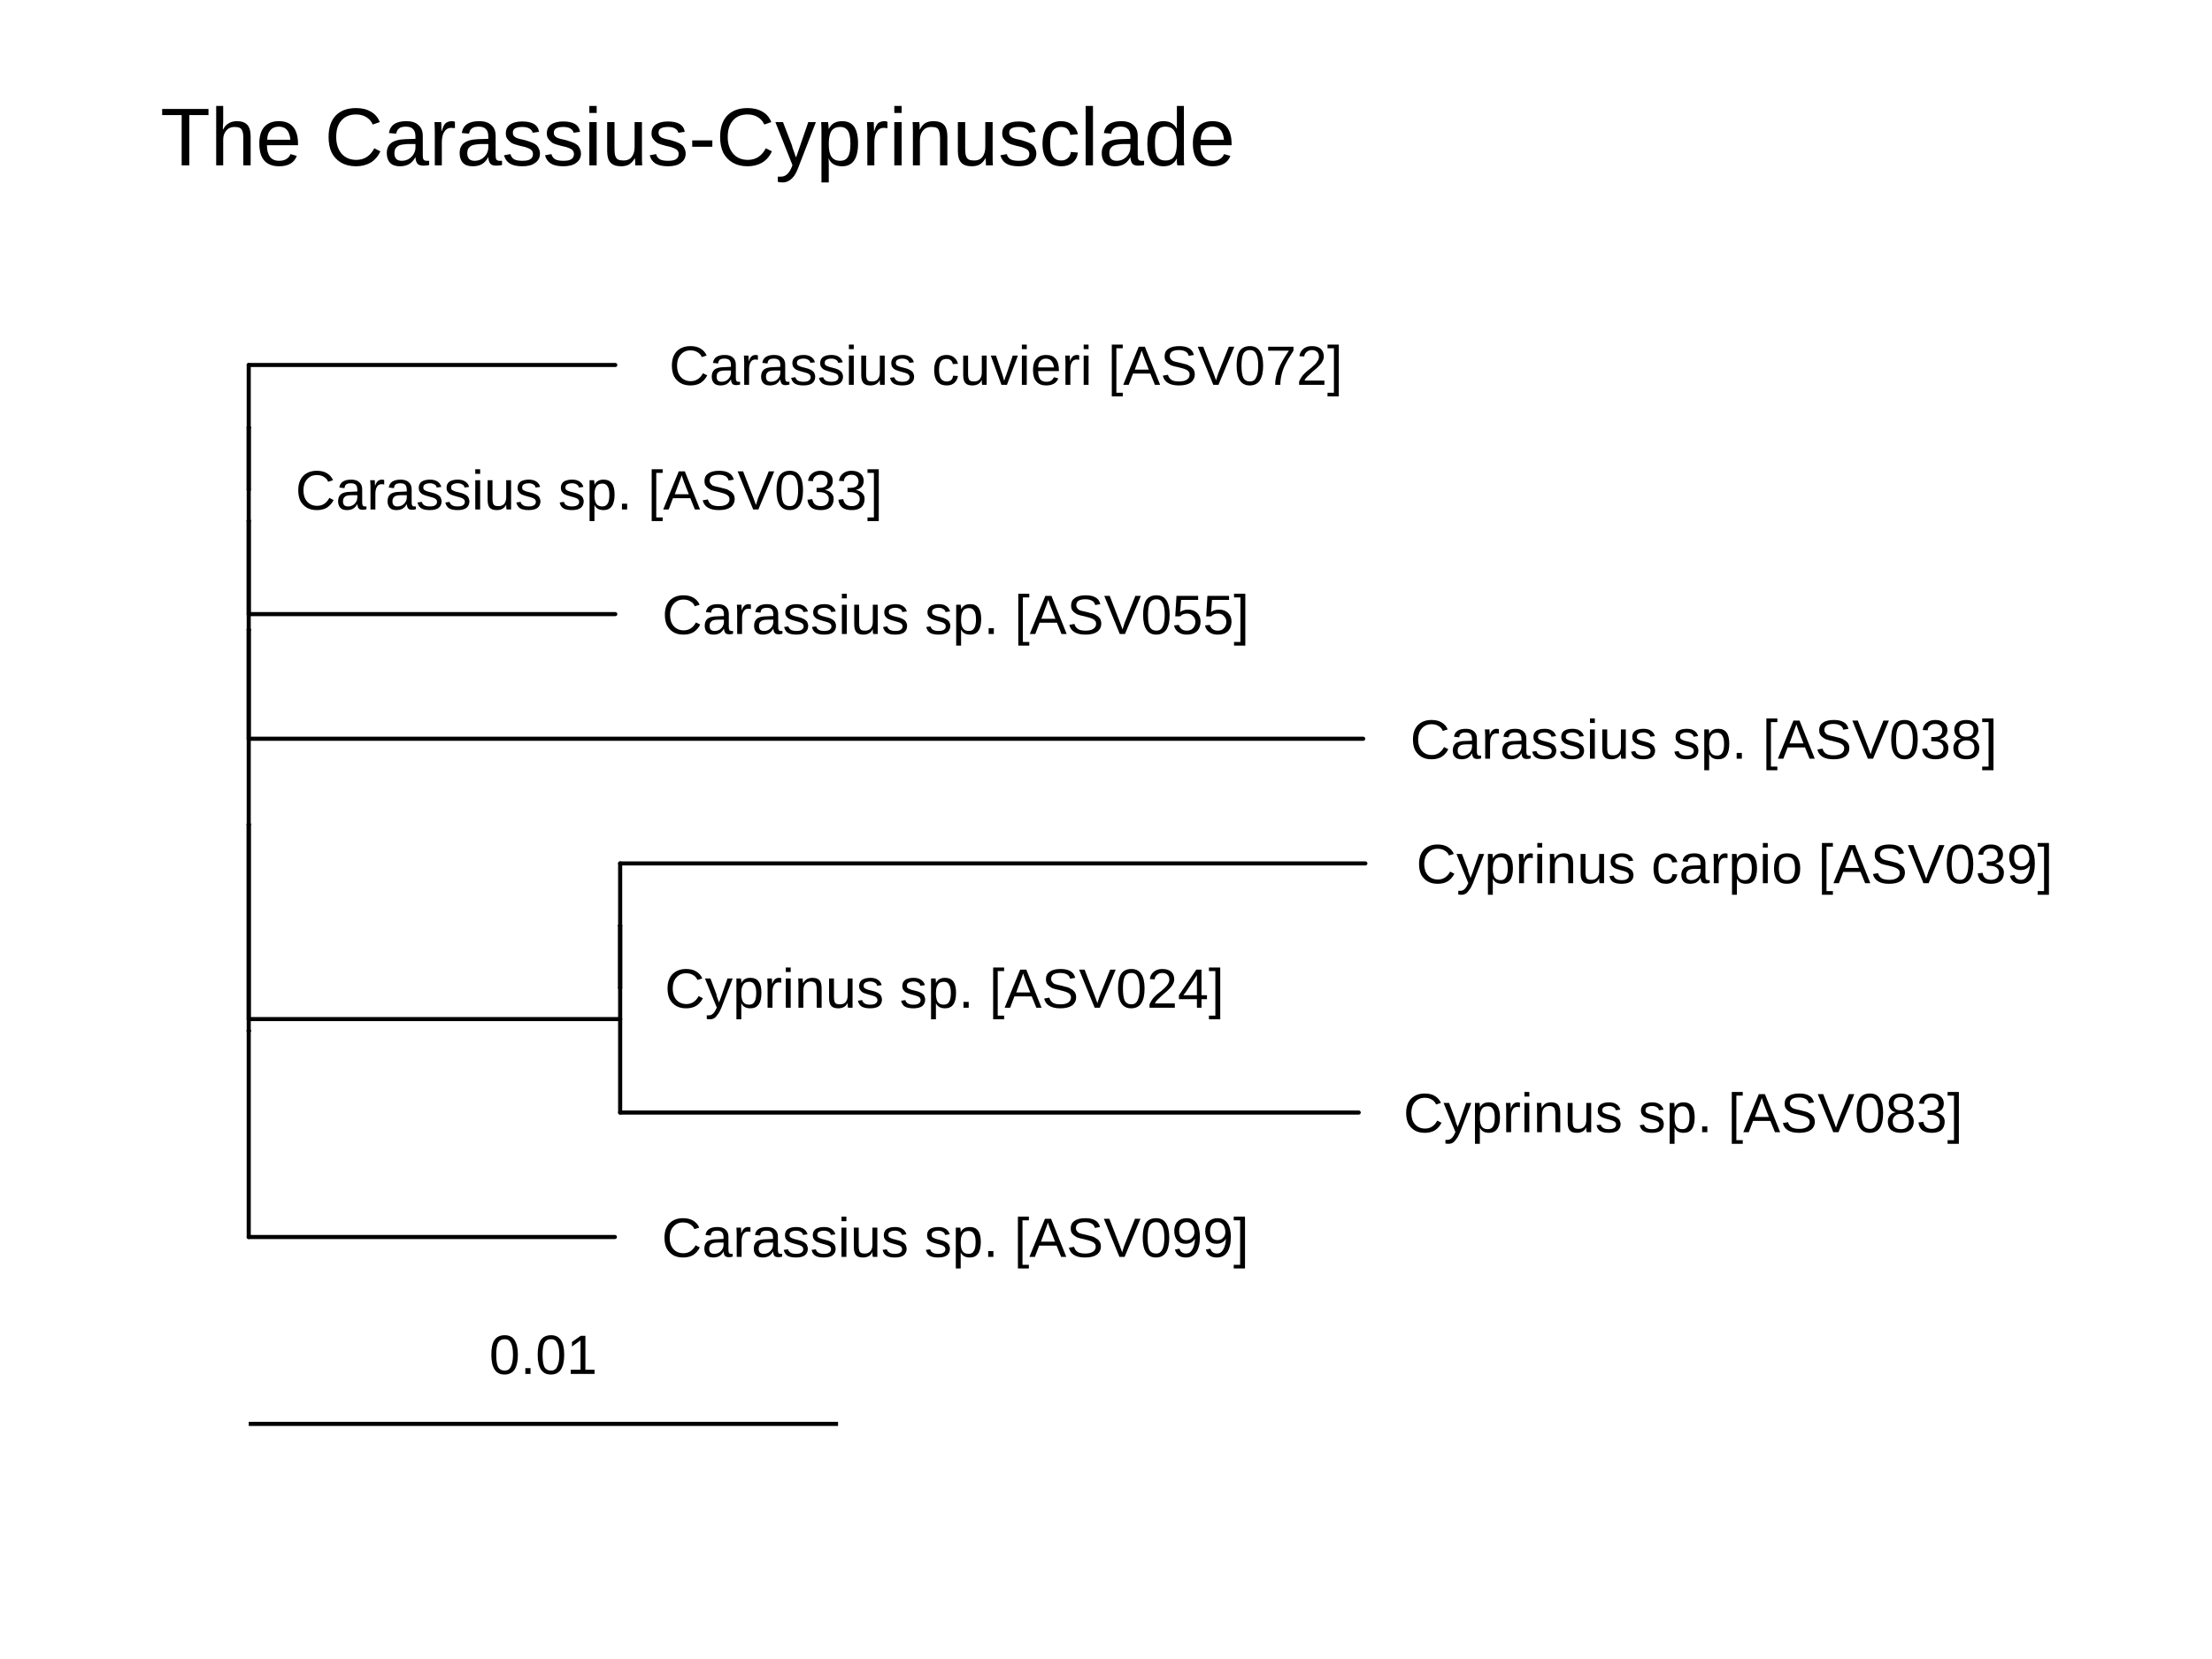
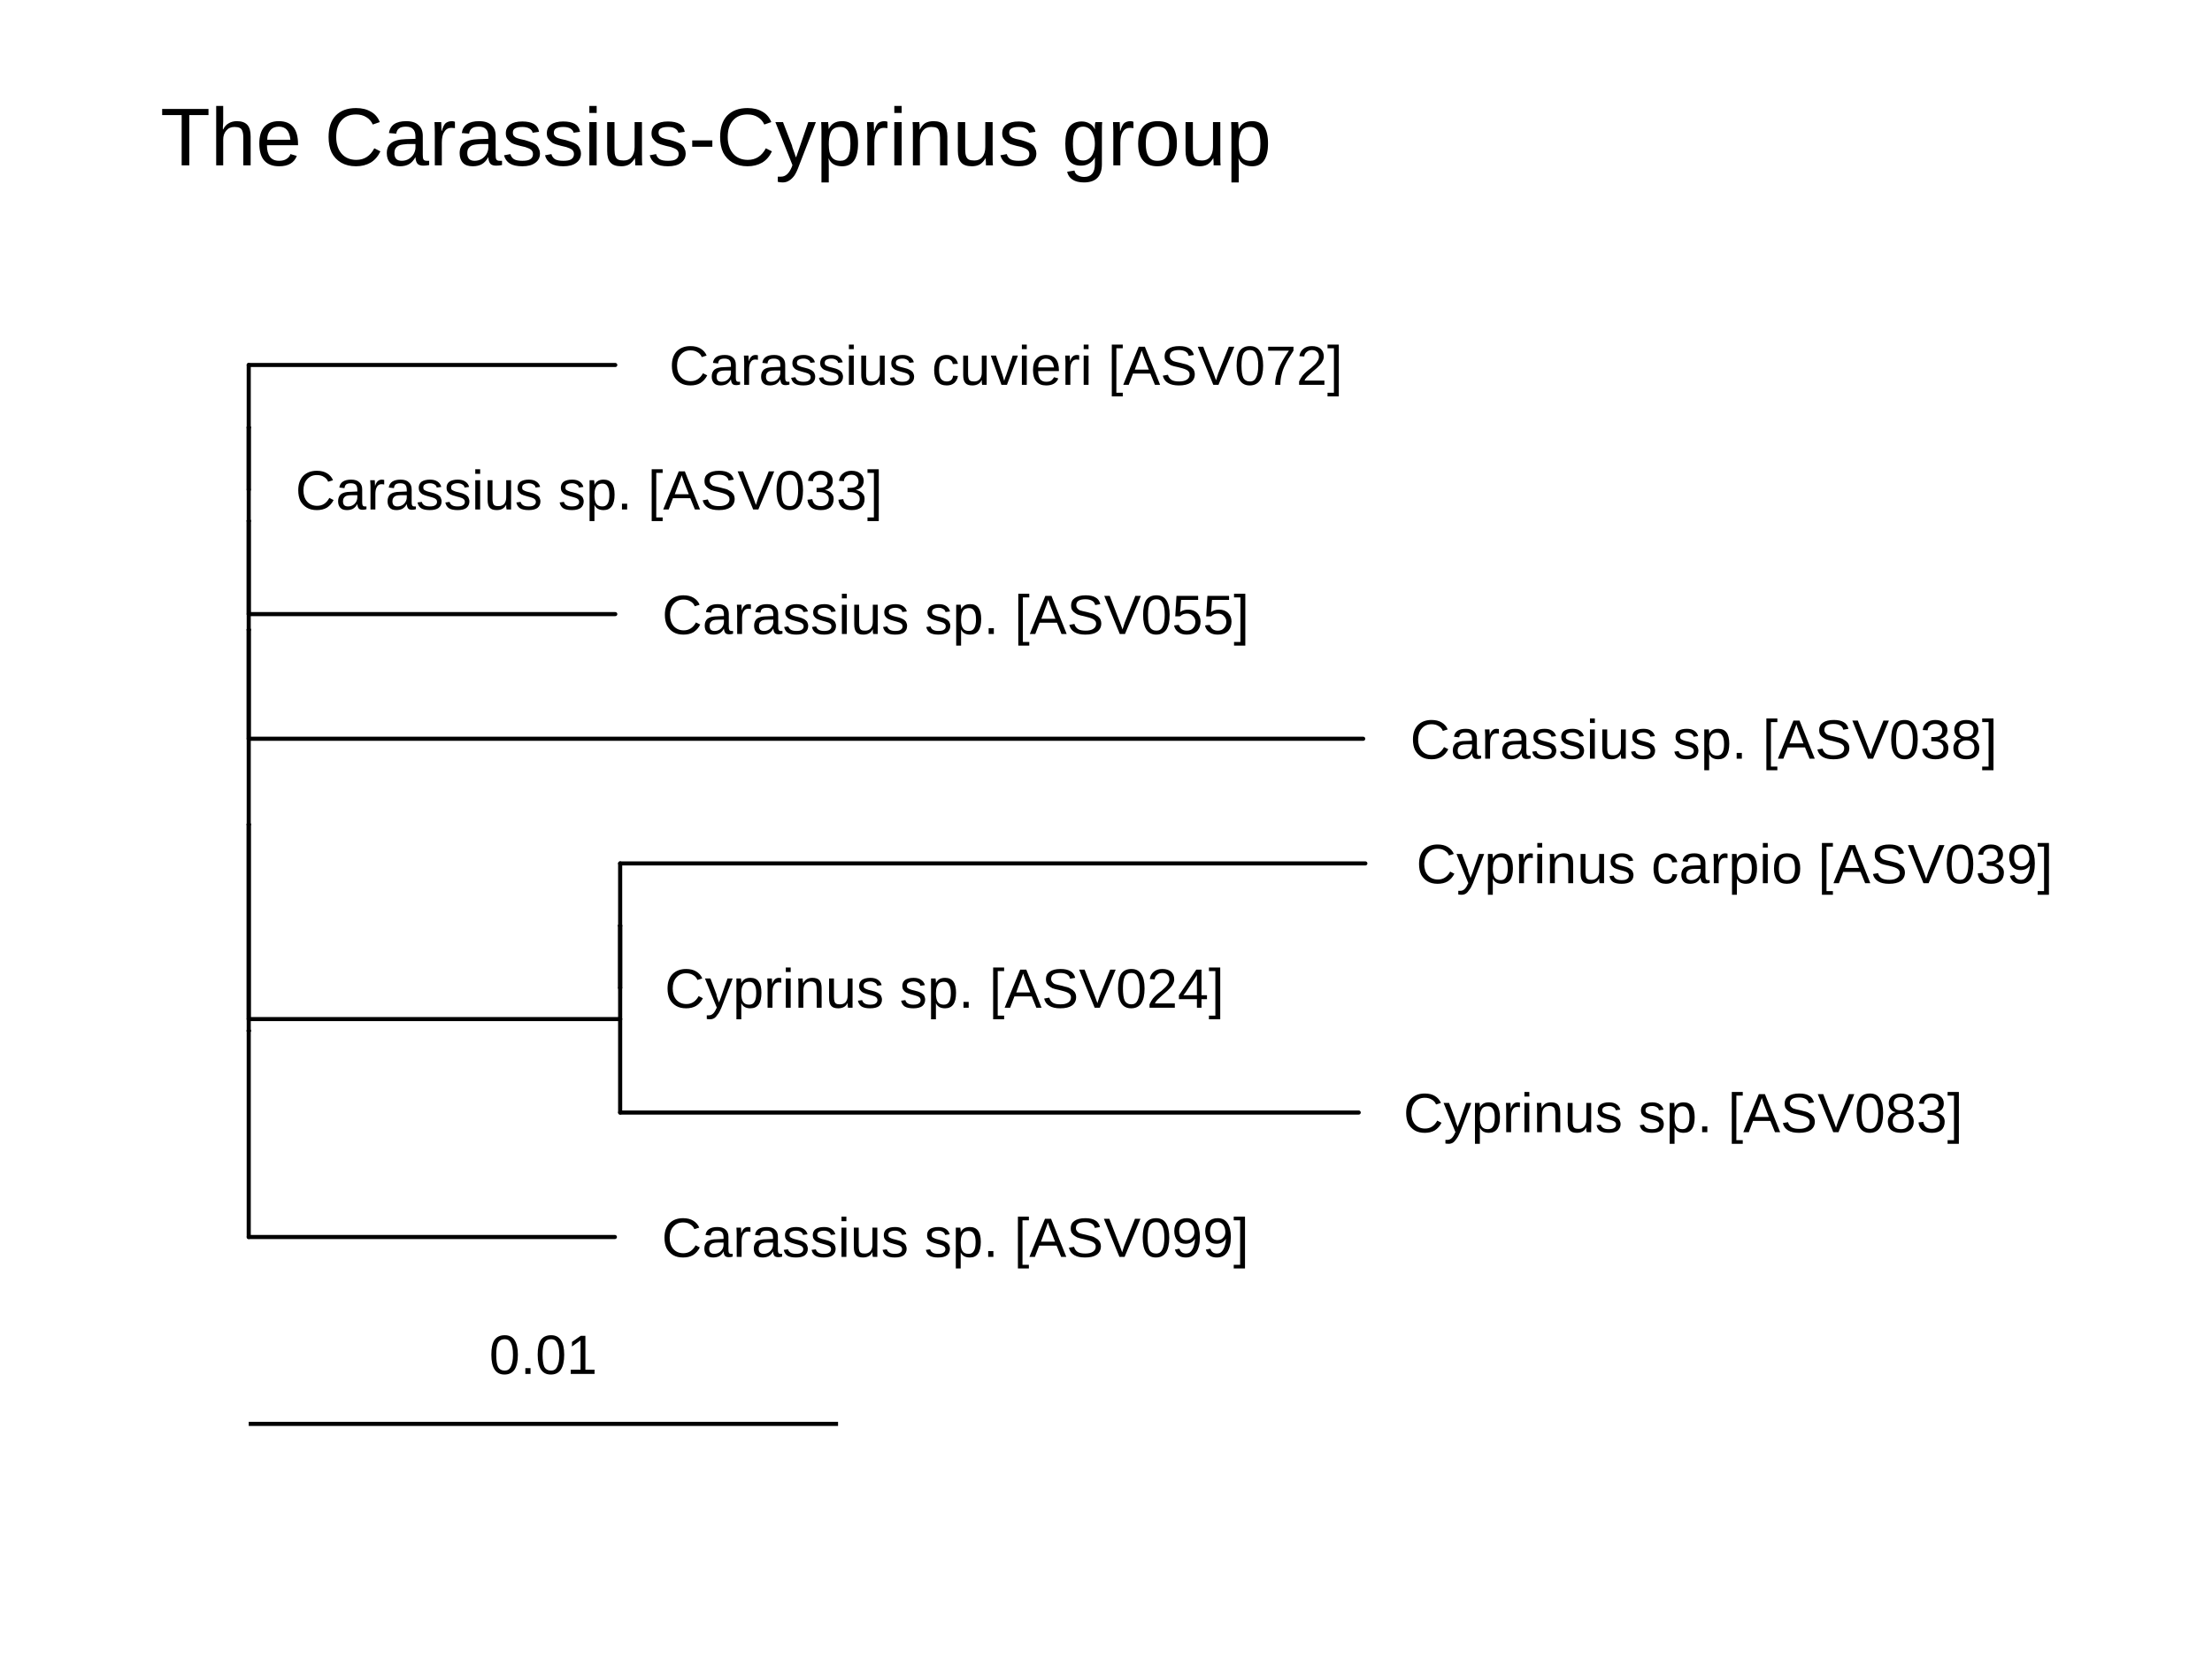
<svg xmlns="http://www.w3.org/2000/svg" class="svglite" width="113.39pt" height="85.04pt" viewBox="0 0 113.39 85.04">
  <defs>
    <style type="text/css">
    .svglite line, .svglite polyline, .svglite polygon, .svglite path, .svglite rect, .svglite circle {
      fill: none;
      stroke: #000000;
      stroke-linecap: round;
      stroke-linejoin: round;
      stroke-miterlimit: 10.00;
    }
    .svglite text {
      white-space: pre;
    }
  </style>
  </defs>
  <rect width="100%" height="100%" style="stroke: none; fill: #FFFFFF;" />
  <defs>
    <clipPath id="cpMC4wMHwxMTMuMzl8MC4wMHw4NS4wNA==">
      <rect x="0.00" y="0.00" width="113.39" height="85.04" />
    </clipPath>
  </defs>
  <g clip-path="url(#cpMC4wMHwxMTMuMzl8MC4wMHw4NS4wNA==)">
    <rect x="0.00" y="0.00" width="113.39" height="85.04" style="stroke-width: 1.07; stroke: #FFFFFF; fill: #FFFFFF;" />
  </g>
  <defs>
    <clipPath id="cpOC4yMnwxMDcuOTF8MTQuODh8NzYuODI=">
      <rect x="8.22" y="14.88" width="99.69" height="61.94" />
    </clipPath>
  </defs>
  <g clip-path="url(#cpOC4yMnwxMDcuOTF8MTQuODh8NzYuODI=)">
    <rect x="8.22" y="14.88" width="99.69" height="61.94" style="stroke-width: 1.07; stroke: #FFFFFF; fill: #FFFFFF;" />
    <line x1="31.79" y1="50.64" x2="31.79" y2="50.64" style="stroke-width: 0.21;" />
    <line x1="12.75" y1="25.10" x2="12.75" y2="25.10" style="stroke-width: 0.21;" />
    <line x1="12.75" y1="37.87" x2="69.88" y2="37.87" style="stroke-width: 0.21;" />
    <line x1="31.79" y1="44.26" x2="69.99" y2="44.26" style="stroke-width: 0.21;" />
    <line x1="12.75" y1="31.48" x2="31.54" y2="31.48" style="stroke-width: 0.21;" />
    <line x1="12.75" y1="18.71" x2="31.54" y2="18.71" style="stroke-width: 0.21;" />
    <line x1="31.79" y1="57.03" x2="69.65" y2="57.03" style="stroke-width: 0.21;" />
    <line x1="12.75" y1="63.41" x2="31.52" y2="63.41" style="stroke-width: 0.21;" />
    <line x1="12.75" y1="52.84" x2="12.75" y2="52.84" style="stroke-width: 0.21;" />
    <line x1="12.75" y1="42.26" x2="12.75" y2="42.26" style="stroke-width: 0.21;" />
    <line x1="12.75" y1="32.28" x2="12.75" y2="32.28" style="stroke-width: 0.21;" />
    <line x1="12.75" y1="26.70" x2="12.75" y2="26.70" style="stroke-width: 0.21;" />
    <line x1="12.75" y1="21.91" x2="12.75" y2="21.91" style="stroke-width: 0.21;" />
    <line x1="12.75" y1="52.24" x2="31.79" y2="52.24" style="stroke-width: 0.21;" />
    <line x1="31.79" y1="47.45" x2="31.79" y2="47.45" style="stroke-width: 0.21;" />
    <line x1="31.79" y1="47.45" x2="31.79" y2="50.64" style="stroke-width: 0.21;" />
    <line x1="12.75" y1="21.91" x2="12.75" y2="25.10" style="stroke-width: 0.21;" />
    <line x1="12.75" y1="32.28" x2="12.75" y2="37.87" style="stroke-width: 0.21;" />
    <line x1="31.79" y1="47.45" x2="31.79" y2="44.26" style="stroke-width: 0.21;" />
    <line x1="12.75" y1="26.70" x2="12.75" y2="31.48" style="stroke-width: 0.21;" />
    <line x1="12.75" y1="21.91" x2="12.75" y2="18.71" style="stroke-width: 0.21;" />
    <line x1="31.79" y1="52.24" x2="31.79" y2="57.03" style="stroke-width: 0.21;" />
    <line x1="12.75" y1="52.84" x2="12.75" y2="63.41" style="stroke-width: 0.21;" />
    <line x1="12.75" y1="52.84" x2="12.75" y2="52.84" style="stroke-width: 0.21;" />
    <line x1="12.75" y1="52.84" x2="12.75" y2="42.26" style="stroke-width: 0.21;" />
    <line x1="12.75" y1="42.26" x2="12.75" y2="32.28" style="stroke-width: 0.21;" />
    <line x1="12.75" y1="32.28" x2="12.75" y2="26.70" style="stroke-width: 0.21;" />
    <line x1="12.75" y1="26.70" x2="12.75" y2="21.91" style="stroke-width: 0.21;" />
    <line x1="12.75" y1="42.26" x2="12.75" y2="52.24" style="stroke-width: 0.21;" />
    <line x1="31.79" y1="52.24" x2="31.79" y2="47.45" style="stroke-width: 0.21;" />
    <text x="34.08" y="51.66" style="font-size: 2.85px; font-family: &quot;Arial&quot;;" textLength="28.62px" lengthAdjust="spacingAndGlyphs">Cyprinus sp. [ASV024]</text>
    <text x="15.15" y="26.12" style="font-size: 2.85px; font-family: &quot;Arial&quot;;" textLength="30.04px" lengthAdjust="spacingAndGlyphs">Carassius sp. [ASV033]</text>
    <text x="72.29" y="38.89" style="font-size: 2.85px; font-family: &quot;Arial&quot;;" textLength="30.04px" lengthAdjust="spacingAndGlyphs">Carassius sp. [ASV038]</text>
    <text x="72.60" y="45.27" style="font-size: 2.85px; font-family: &quot;Arial&quot;;" textLength="32.58px" lengthAdjust="spacingAndGlyphs">Cyprinus carpio [ASV039]</text>
    <text x="33.94" y="32.50" style="font-size: 2.85px; font-family: &quot;Arial&quot;;" textLength="30.04px" lengthAdjust="spacingAndGlyphs">Carassius sp. [ASV055]</text>
    <text x="34.30" y="19.73" style="font-size: 2.85px; font-family: &quot;Arial&quot;;" textLength="34.47px" lengthAdjust="spacingAndGlyphs">Carassius cuvieri [ASV072]</text>
    <text x="71.94" y="58.04" style="font-size: 2.85px; font-family: &quot;Arial&quot;;" textLength="28.62px" lengthAdjust="spacingAndGlyphs">Cyprinus sp. [ASV083]</text>
    <text x="33.92" y="64.43" style="font-size: 2.85px; font-family: &quot;Arial&quot;;" textLength="30.04px" lengthAdjust="spacingAndGlyphs">Carassius sp. [ASV099]</text>
    <line x1="12.75" y1="72.99" x2="42.96" y2="72.99" style="stroke-width: 0.21; stroke-linecap: butt;" />
    <text x="27.85" y="70.43" text-anchor="middle" style="font-size: 2.85px; font-family: &quot;Arial&quot;;" textLength="5.54px" lengthAdjust="spacingAndGlyphs">0.01</text>
  </g>
  <g clip-path="url(#cpMC4wMHwxMTMuMzl8MC4wMHw4NS4wNA==)">
-     <text x="8.22" y="8.48" style="font-size: 4.20px; font-family: &quot;Arial&quot;;" textLength="54.90px" lengthAdjust="spacingAndGlyphs">The Carassius-Cyprinusclade</text>
+     <text x="8.22" y="8.48" style="font-size: 4.20px; font-family: &quot;Arial&quot;;" textLength="56.76px" lengthAdjust="spacingAndGlyphs">The Carassius-Cyprinus group</text>
  </g>
</svg>
